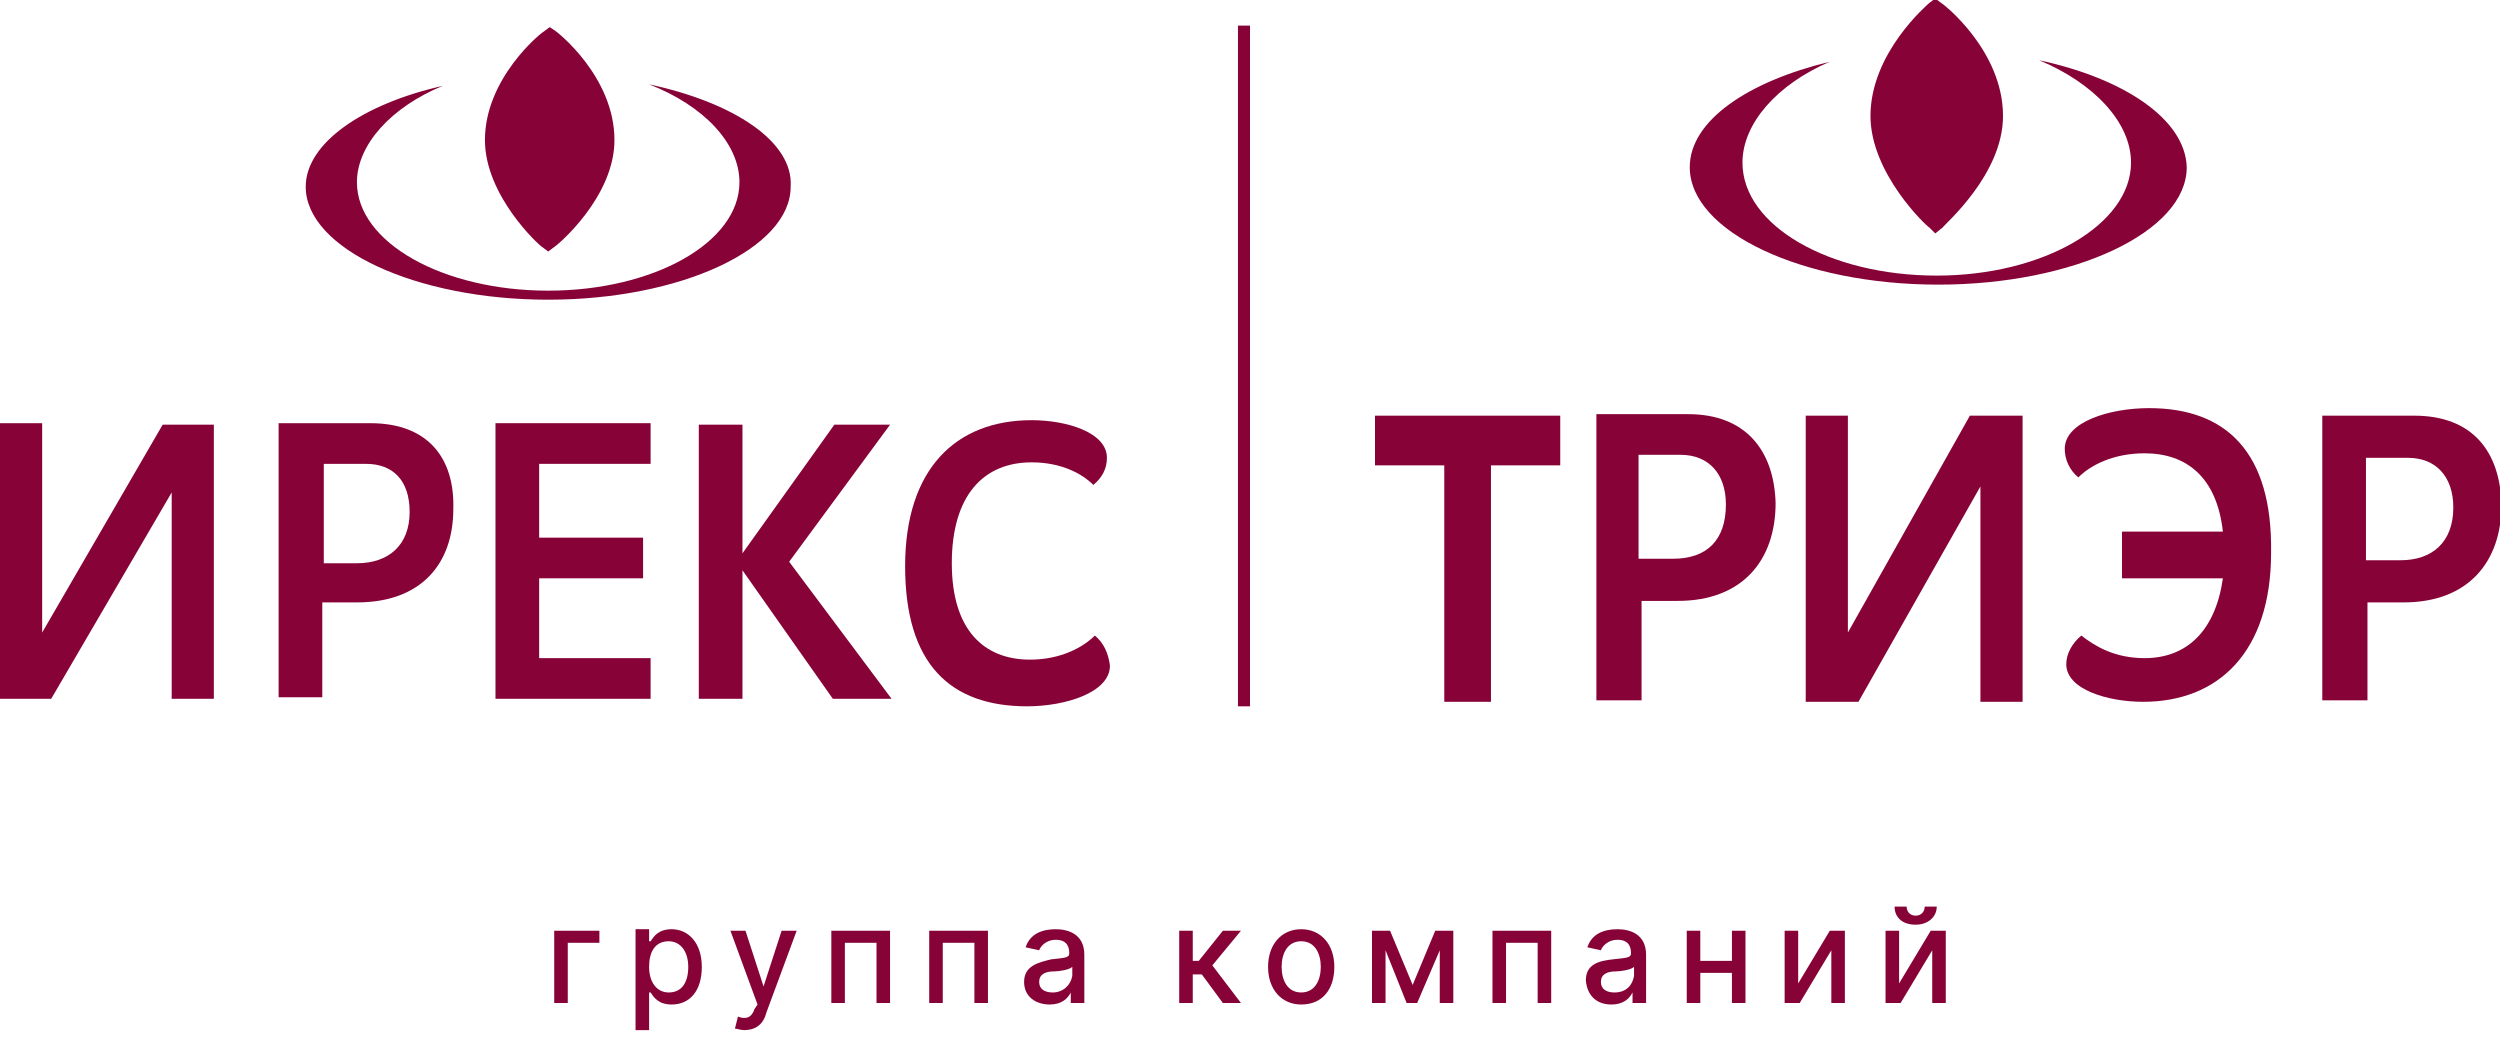
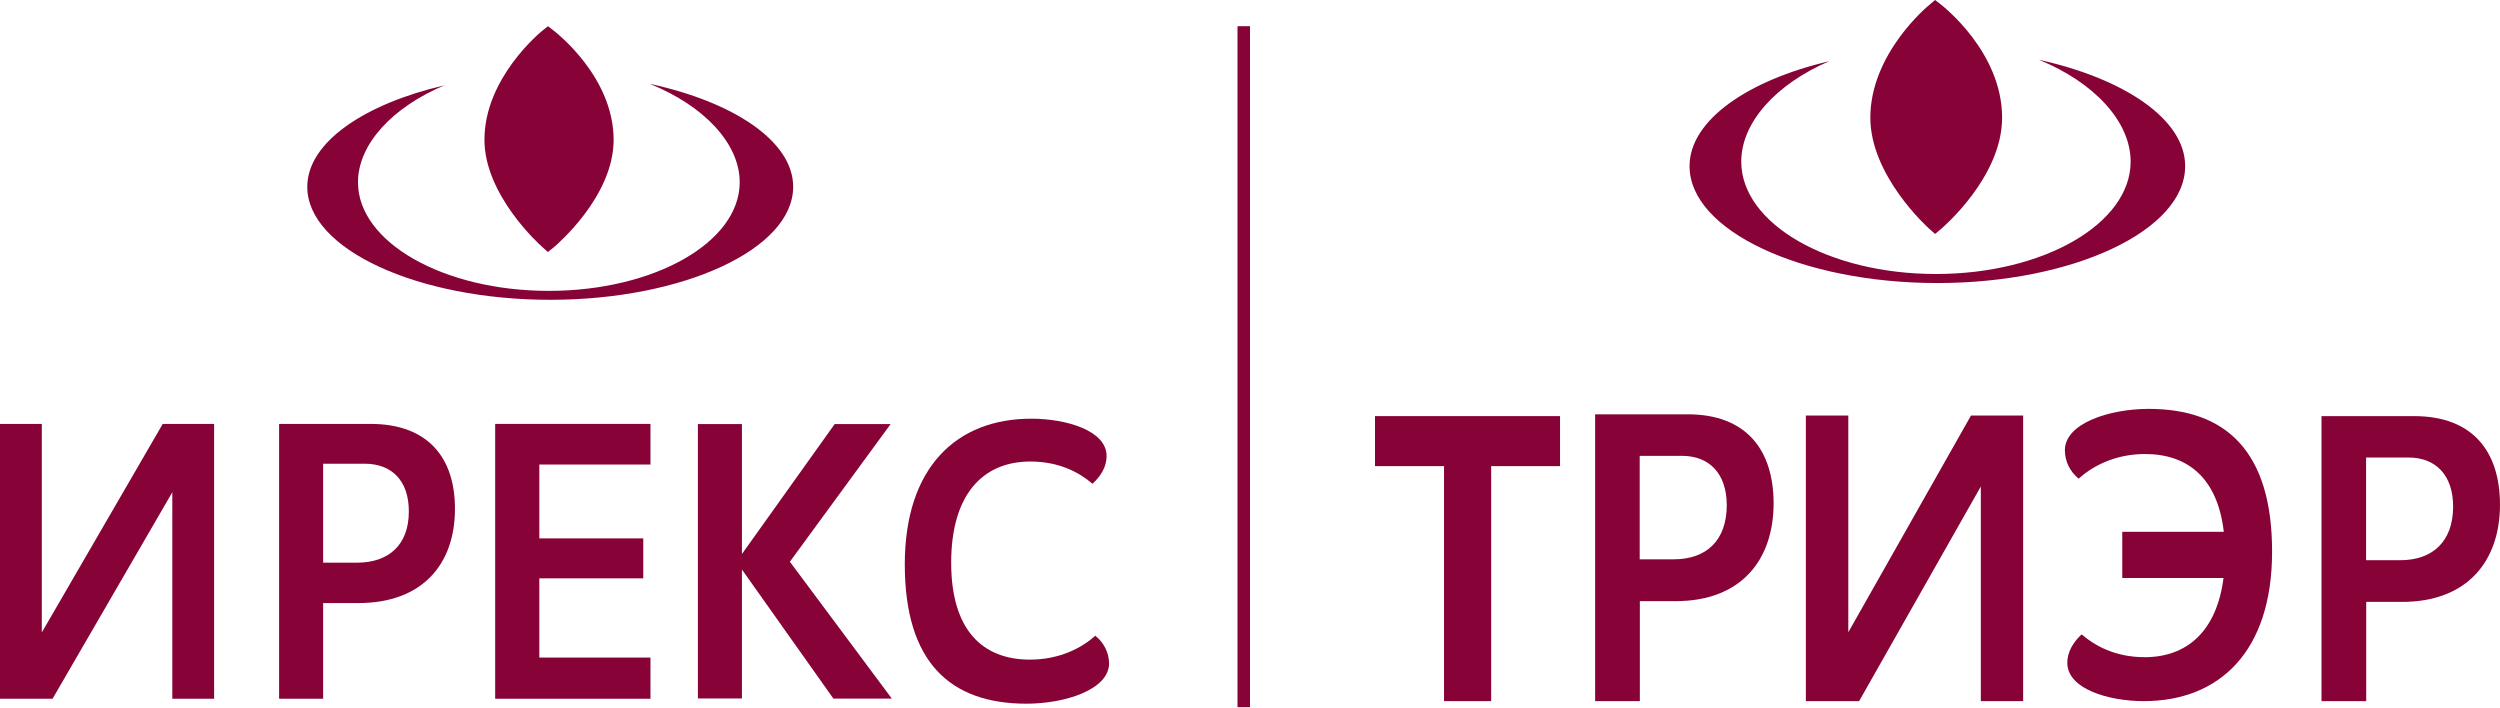
- <svg xmlns="http://www.w3.org/2000/svg" version="1.1" id="Layer_1" x="0px" y="0px" viewBox="0 0 166 70" style="enable-background:new 0 0 166 70;" xml:space="preserve">
-   <style type="text/css">
- 	.st0{fill:#870337;}
- 	.st1{fill-rule:evenodd;clip-rule:evenodd;fill:#870337;}
- </style>
-   <path class="st0" d="M36.4,16.7L36,16.4c-0.2-0.1-3.8-3.4-3.8-7.1c0-4.1,3.7-7.1,3.9-7.2l0.4-0.3L36.8,2c0.2,0.1,4,3.1,4,7.3  c0,3.8-3.8,7-4,7.1L36.4,16.7z" />
-   <path class="st0" d="M43.1,5.6c3.6,1.4,6,3.9,6,6.5c0,4-5.7,7.2-12.7,7.2c-7,0-12.7-3.2-12.7-7.2c0-2.5,2.3-5,5.7-6.4  c-5.3,1.2-9.1,3.8-9.1,6.7c0,4.1,7.3,7.5,16.1,7.5c8.8,0,16.1-3.4,16.1-7.5C52.7,9.4,48.7,6.8,43.1,5.6z" />
-   <path class="st0" d="M49.3,46.4h-2.9V28.2h2.9V46.4z M55.4,28.2h3.7l-6.7,9.1l6.8,9.1h-3.9l-6.4-9.1L55.4,28.2z" />
-   <path class="st0" d="M2.8,42l8-13.8h3.4v18.2h-2.8V32.7l-8,13.7H0V28.1h2.8V42z" />
-   <path class="st0" d="M24.6,28.1h-6.1v18.2h2.9V40h2.3c4.3,0,6.4-2.6,6.4-6.2C30.2,30.4,28.4,28.1,24.6,28.1z M23.7,37.4h-2.2v-6.6  h2.8c1.8,0,2.9,1.1,2.9,3.2C27.2,36.2,25.8,37.4,23.7,37.4z" />
-   <path class="st0" d="M32.9,46.4h10.3v-2.7h-7.4v-5.3h6.9v-2.7h-6.9v-4.9h7.4v-2.7H32.9V46.4z" />
-   <path class="st0" d="M72.7,42.2c-0.8,0.8-2.3,1.6-4.3,1.6c-3.1,0-5.2-2-5.2-6.4c0-4.5,2.1-6.7,5.3-6.7c1.9,0,3.3,0.7,4.1,1.5  c0.6-0.5,0.9-1.1,0.9-1.8c0-1.7-2.7-2.5-5-2.5c-5,0-8.4,3.2-8.4,9.7c0,6.5,3,9.3,8.1,9.3c2.5,0,5.5-0.9,5.5-2.7  C73.6,43.4,73.3,42.7,72.7,42.2z" />
-   <path class="st1" d="M128.5,15.5l-0.4-0.4c-0.2-0.1-3.9-3.6-3.9-7.4c0-4.2,3.8-7.4,3.9-7.5l0.4-0.3l0.4,0.3c0.2,0.1,4.1,3.2,4.1,7.5  c0,3.9-3.9,7.2-4,7.4L128.5,15.5z" />
-   <path class="st1" d="M135.4,4c3.6,1.5,6.1,4.1,6.1,6.8c0,4.1-5.8,7.5-12.9,7.5c-7.1,0-12.9-3.3-12.9-7.5c0-2.6,2.3-5.2,5.8-6.7  c-5.4,1.3-9.3,3.9-9.3,7c0,4.3,7.5,7.8,16.5,7.8c9,0,16.5-3.5,16.5-7.8C145.1,7.9,141,5.2,135.4,4z" />
-   <path class="st1" d="M99,46.6h-3.1V30.9h-4.6v-3.3h12.3v3.3H99V46.6z" />
-   <path class="st1" d="M122.7,42l8.1-14.4h3.5v19h-2.8V32.3l-8.1,14.3h-3.5v-19h2.8V42z" />
-   <path class="st1" d="M111.1,37.1h-2.3v-6.9h2.8c1.8,0,3,1.2,3,3.3C114.6,35.9,113.3,37.1,111.1,37.1z M112.1,27.5h-6.1v19h3v-6.6  h2.4c4.3,0,6.5-2.7,6.5-6.5C117.8,29.9,115.9,27.5,112.1,27.5z" />
-   <path class="st1" d="M159.4,37.2h-2.3v-6.8h2.8c1.8,0,3,1.2,3,3.3C162.9,36,161.5,37.2,159.4,37.2z M160.3,27.6h-6.1v18.9h3V40h2.4  c4.3,0,6.5-2.7,6.5-6.5C166,30,164.2,27.6,160.3,27.6z" />
-   <path class="st1" d="M142.7,27.1c-2.6,0-5.6,0.9-5.6,2.7c0,0.7,0.3,1.4,0.9,1.9c0.8-0.8,2.3-1.6,4.4-1.6c2.8,0,4.8,1.6,5.2,5.2h-6.7  v3.1h6.7c-0.5,3.5-2.4,5.3-5.2,5.3c-2,0-3.3-0.8-4.2-1.5c-0.6,0.5-1,1.2-1,1.9c0,1.7,2.8,2.5,5.1,2.5c5,0,8.5-3.3,8.5-9.9  C150.9,30,147.8,27.1,142.7,27.1z" />
-   <rect x="82.2" y="1.7" class="st0" width="0.8" height="45.2" />
-   <path class="st0" d="M39.9,61.8h-3.1v4.8h0.9v-4h2.1V61.8z M42.2,68.4h0.9v-2.5h0.1c0.2,0.3,0.5,0.8,1.4,0.8c1.2,0,2-0.9,2-2.5  c0-1.6-0.9-2.5-2-2.5c-0.9,0-1.2,0.5-1.4,0.8h-0.1v-0.8h-0.9V68.4z M43.1,64.2c0-1,0.4-1.7,1.3-1.7c0.8,0,1.3,0.7,1.3,1.7  c0,1-0.4,1.7-1.3,1.7C43.6,65.9,43.1,65.2,43.1,64.2z M49.4,68.4c0.8,0,1.3-0.4,1.5-1.2l2-5.4l-1,0l-1.2,3.7h0l-1.2-3.7h-1l1.8,4.9  L50.1,67c-0.2,0.6-0.6,0.7-1.1,0.5l-0.2,0.8C48.9,68.3,49.2,68.4,49.4,68.4z M55.2,66.6h0.9v-4h2.1v4h0.9v-4.8h-3.9V66.6z   M61.7,66.6h0.9v-4h2.1v4h0.9v-4.8h-3.9V66.6z M69.7,66.7c0.8,0,1.2-0.4,1.4-0.8h0v0.7H72v-3.2c0-1.4-1.1-1.7-1.9-1.7  c-0.9,0-1.7,0.3-2,1.2l0.9,0.2c0.1-0.3,0.5-0.7,1.1-0.7c0.6,0,0.9,0.3,0.9,0.9v0c0,0.3-0.3,0.3-1.2,0.4C69,63.9,68,64.1,68,65.2  C68,66.2,68.8,66.7,69.7,66.7z M69.9,65.9c-0.5,0-0.9-0.2-0.9-0.7c0-0.5,0.4-0.7,1-0.7c0.3,0,1-0.1,1.2-0.3v0.6  C71.1,65.4,70.6,65.9,69.9,65.9z M78.3,66.6h0.9v-1.9h0.6l1.4,1.9h1.2l-1.9-2.5l1.9-2.3h-1.2l-1.6,2h-0.4v-2h-0.9V66.6z M86.4,66.7  c1.4,0,2.2-1,2.2-2.5c0-1.5-0.9-2.5-2.2-2.5s-2.2,1-2.2,2.5C84.2,65.7,85.1,66.7,86.4,66.7z M86.4,65.9c-0.9,0-1.3-0.8-1.3-1.7  c0-0.9,0.4-1.7,1.3-1.7c0.9,0,1.3,0.8,1.3,1.7C87.7,65.1,87.3,65.9,86.4,65.9z M93.8,65.4l-1.5-3.6h-1.2v4.8H92v-3.5l1.4,3.5h0.7  l1.5-3.5v3.5h0.9v-4.8h-1.2L93.8,65.4z M99.1,66.6h0.9v-4h2.1v4h0.9v-4.8h-3.9V66.6z M107,66.7c0.8,0,1.2-0.4,1.4-0.8h0v0.7h0.9  v-3.2c0-1.4-1.1-1.7-1.9-1.7c-0.9,0-1.7,0.3-2,1.2l0.9,0.2c0.1-0.3,0.5-0.7,1.1-0.7c0.6,0,0.9,0.3,0.9,0.9v0c0,0.3-0.3,0.3-1.2,0.4  c-0.9,0.1-1.8,0.3-1.8,1.4C105.4,66.2,106.1,66.7,107,66.7z M107.2,65.9c-0.5,0-0.9-0.2-0.9-0.7c0-0.5,0.4-0.7,1-0.7  c0.3,0,1-0.1,1.2-0.3v0.6C108.4,65.4,108,65.9,107.2,65.9z M112.9,61.8H112v4.8h0.9v-2h2.1v2h0.9v-4.8H115v2h-2.1V61.8z M119.4,65.3  v-3.5h-0.9v4.8h1l2.1-3.5v3.5h0.9v-4.8h-1L119.4,65.3z M126.1,65.3v-3.5h-0.9v4.8h1l2.1-3.5v3.5h0.9v-4.8h-1L126.1,65.3z   M127.8,60.2c0,0.3-0.2,0.6-0.6,0.6c-0.4,0-0.6-0.3-0.6-0.6h-0.8c0,0.7,0.5,1.2,1.4,1.2c0.8,0,1.4-0.5,1.4-1.2H127.8z" />
+ <svg xmlns="http://www.w3.org/2000/svg" width="166" height="47" viewBox="0 0 166 47" fill="none">
+   <path d="M36.378 16.734L35.995 16.388C35.838 16.251 32.167 12.96 32.167 9.278C32.167 5.194 35.864 2.158 36.021 2.031L36.386 1.739L36.752 2.022C36.908 2.149 40.745 5.094 40.745 9.287C40.745 13.061 36.935 16.279 36.778 16.415L36.378 16.734Z" fill="#870337" />
+   <path d="M43.147 5.568C46.732 7.017 49.116 9.515 49.116 12.104C49.116 16.087 43.443 19.314 36.439 19.314C29.443 19.314 23.77 16.087 23.77 12.104C23.77 9.579 26.05 7.127 29.504 5.668C24.232 6.89 20.403 9.442 20.403 12.405C20.403 16.552 27.738 19.907 36.534 19.907C45.339 19.907 52.666 16.552 52.666 12.405C52.674 9.36 48.654 6.753 43.147 5.568Z" fill="#870337" />
+   <path d="M49.264 46.378H46.34V28.156H49.264V46.378ZM55.424 28.156H59.139L52.448 37.299L59.217 46.387H55.337L48.898 37.299L55.424 28.156Z" fill="#870337" />
+   <path d="M2.776 41.994L10.806 28.147H14.217V46.397H11.441V32.687L3.489 46.397H0V28.147H2.776V41.994Z" fill="#870337" />
+   <path d="M24.597 28.147H18.532V46.397H21.456V40.043H23.797C28.077 40.043 30.209 37.427 30.209 33.799C30.218 30.399 28.425 28.147 24.597 28.147ZM23.692 37.363H21.456V30.791H24.223C25.998 30.791 27.146 31.903 27.146 33.945C27.155 36.196 25.798 37.363 23.692 37.363Z" fill="#870337" />
+   <path d="M32.88 46.397H43.191V43.662H35.812V38.402H42.712V35.749H35.812V30.845H43.191V28.147H32.88V46.397Z" fill="#870337" />
+   <path d="M72.729 42.212C71.894 42.969 70.415 43.799 68.388 43.799C65.247 43.799 63.158 41.848 63.158 37.363C63.158 32.851 65.247 30.645 68.414 30.645C70.354 30.645 71.694 31.392 72.538 32.121C73.103 31.62 73.478 30.982 73.478 30.28C73.478 28.576 70.772 27.801 68.475 27.801C63.507 27.801 60.078 31.037 60.078 37.472C60.078 43.99 63.106 46.725 68.161 46.725C70.685 46.725 73.643 45.804 73.643 44.045C73.634 43.361 73.321 42.687 72.729 42.212Z" fill="#870337" />
+   <path fill-rule="evenodd" clip-rule="evenodd" d="M128.49 15.535L128.094 15.184C127.933 15.044 124.19 11.634 124.19 7.813C124.19 3.58 127.962 0.441 128.122 0.311L128.49 0L128.867 0.291C129.027 0.421 132.94 3.47 132.94 7.813C132.94 11.724 129.055 15.054 128.895 15.194L128.49 15.535Z" fill="#870337" />
+   <path fill-rule="evenodd" clip-rule="evenodd" d="M135.392 3.972C139.041 5.466 141.474 8.063 141.474 10.731C141.474 14.853 135.684 18.193 128.546 18.193C121.408 18.193 115.619 14.853 115.619 10.731C115.619 8.114 117.948 5.576 121.465 4.062C116.081 5.325 112.186 7.973 112.186 11.032C112.186 15.325 119.664 18.794 128.641 18.794C137.617 18.794 145.095 15.325 145.095 11.032C145.104 7.903 141.003 5.205 135.392 3.972Z" fill="#870337" />
+   <path fill-rule="evenodd" clip-rule="evenodd" d="M99.013 46.555H95.883V30.95H91.3V27.63H103.587V30.95H99.013V46.555Z" fill="#870337" />
+   <path fill-rule="evenodd" clip-rule="evenodd" d="M122.728 41.982L130.875 27.59H134.336V46.555H131.526V32.304L123.445 46.555H119.909V27.59H122.728V41.982Z" fill="#870337" />
+   <path fill-rule="evenodd" clip-rule="evenodd" d="M111.14 37.138H108.876V30.268H111.686C113.487 30.268 114.657 31.431 114.657 33.557C114.647 35.914 113.28 37.138 111.14 37.138ZM112.064 27.51H105.916V46.555H108.886V39.916H111.262C115.609 39.916 117.768 37.188 117.768 33.407C117.759 29.867 115.949 27.51 112.064 27.51Z" fill="#870337" />
+   <path fill-rule="evenodd" clip-rule="evenodd" d="M159.371 37.198H157.108V30.378H159.918C161.719 30.378 162.888 31.532 162.888 33.648C162.879 35.974 161.512 37.198 159.371 37.198ZM160.295 27.63H154.147V46.555H157.117V39.966H159.494C163.841 39.966 166 37.248 166 33.497C165.991 29.967 164.18 27.63 160.295 27.63Z" fill="#870337" />
+   <path fill-rule="evenodd" clip-rule="evenodd" d="M142.672 27.149C140.107 27.149 137.108 28.091 137.108 29.897C137.108 30.609 137.429 31.301 138.023 31.782C138.872 31.01 140.371 30.147 142.426 30.147C145.255 30.147 147.245 31.732 147.66 35.312H140.918V38.381H147.641C147.188 41.912 145.218 43.637 142.408 43.637C140.437 43.637 139.079 42.864 138.221 42.122C137.655 42.644 137.269 43.296 137.269 44.008C137.269 45.753 140.022 46.555 142.342 46.555C147.386 46.555 150.866 43.245 150.866 36.636C150.875 29.957 147.792 27.149 142.672 27.149Z" fill="#870337" />
+   <rect x="82.17" y="1.739" width="0.83" height="45.218" fill="#870337" />
</svg>
